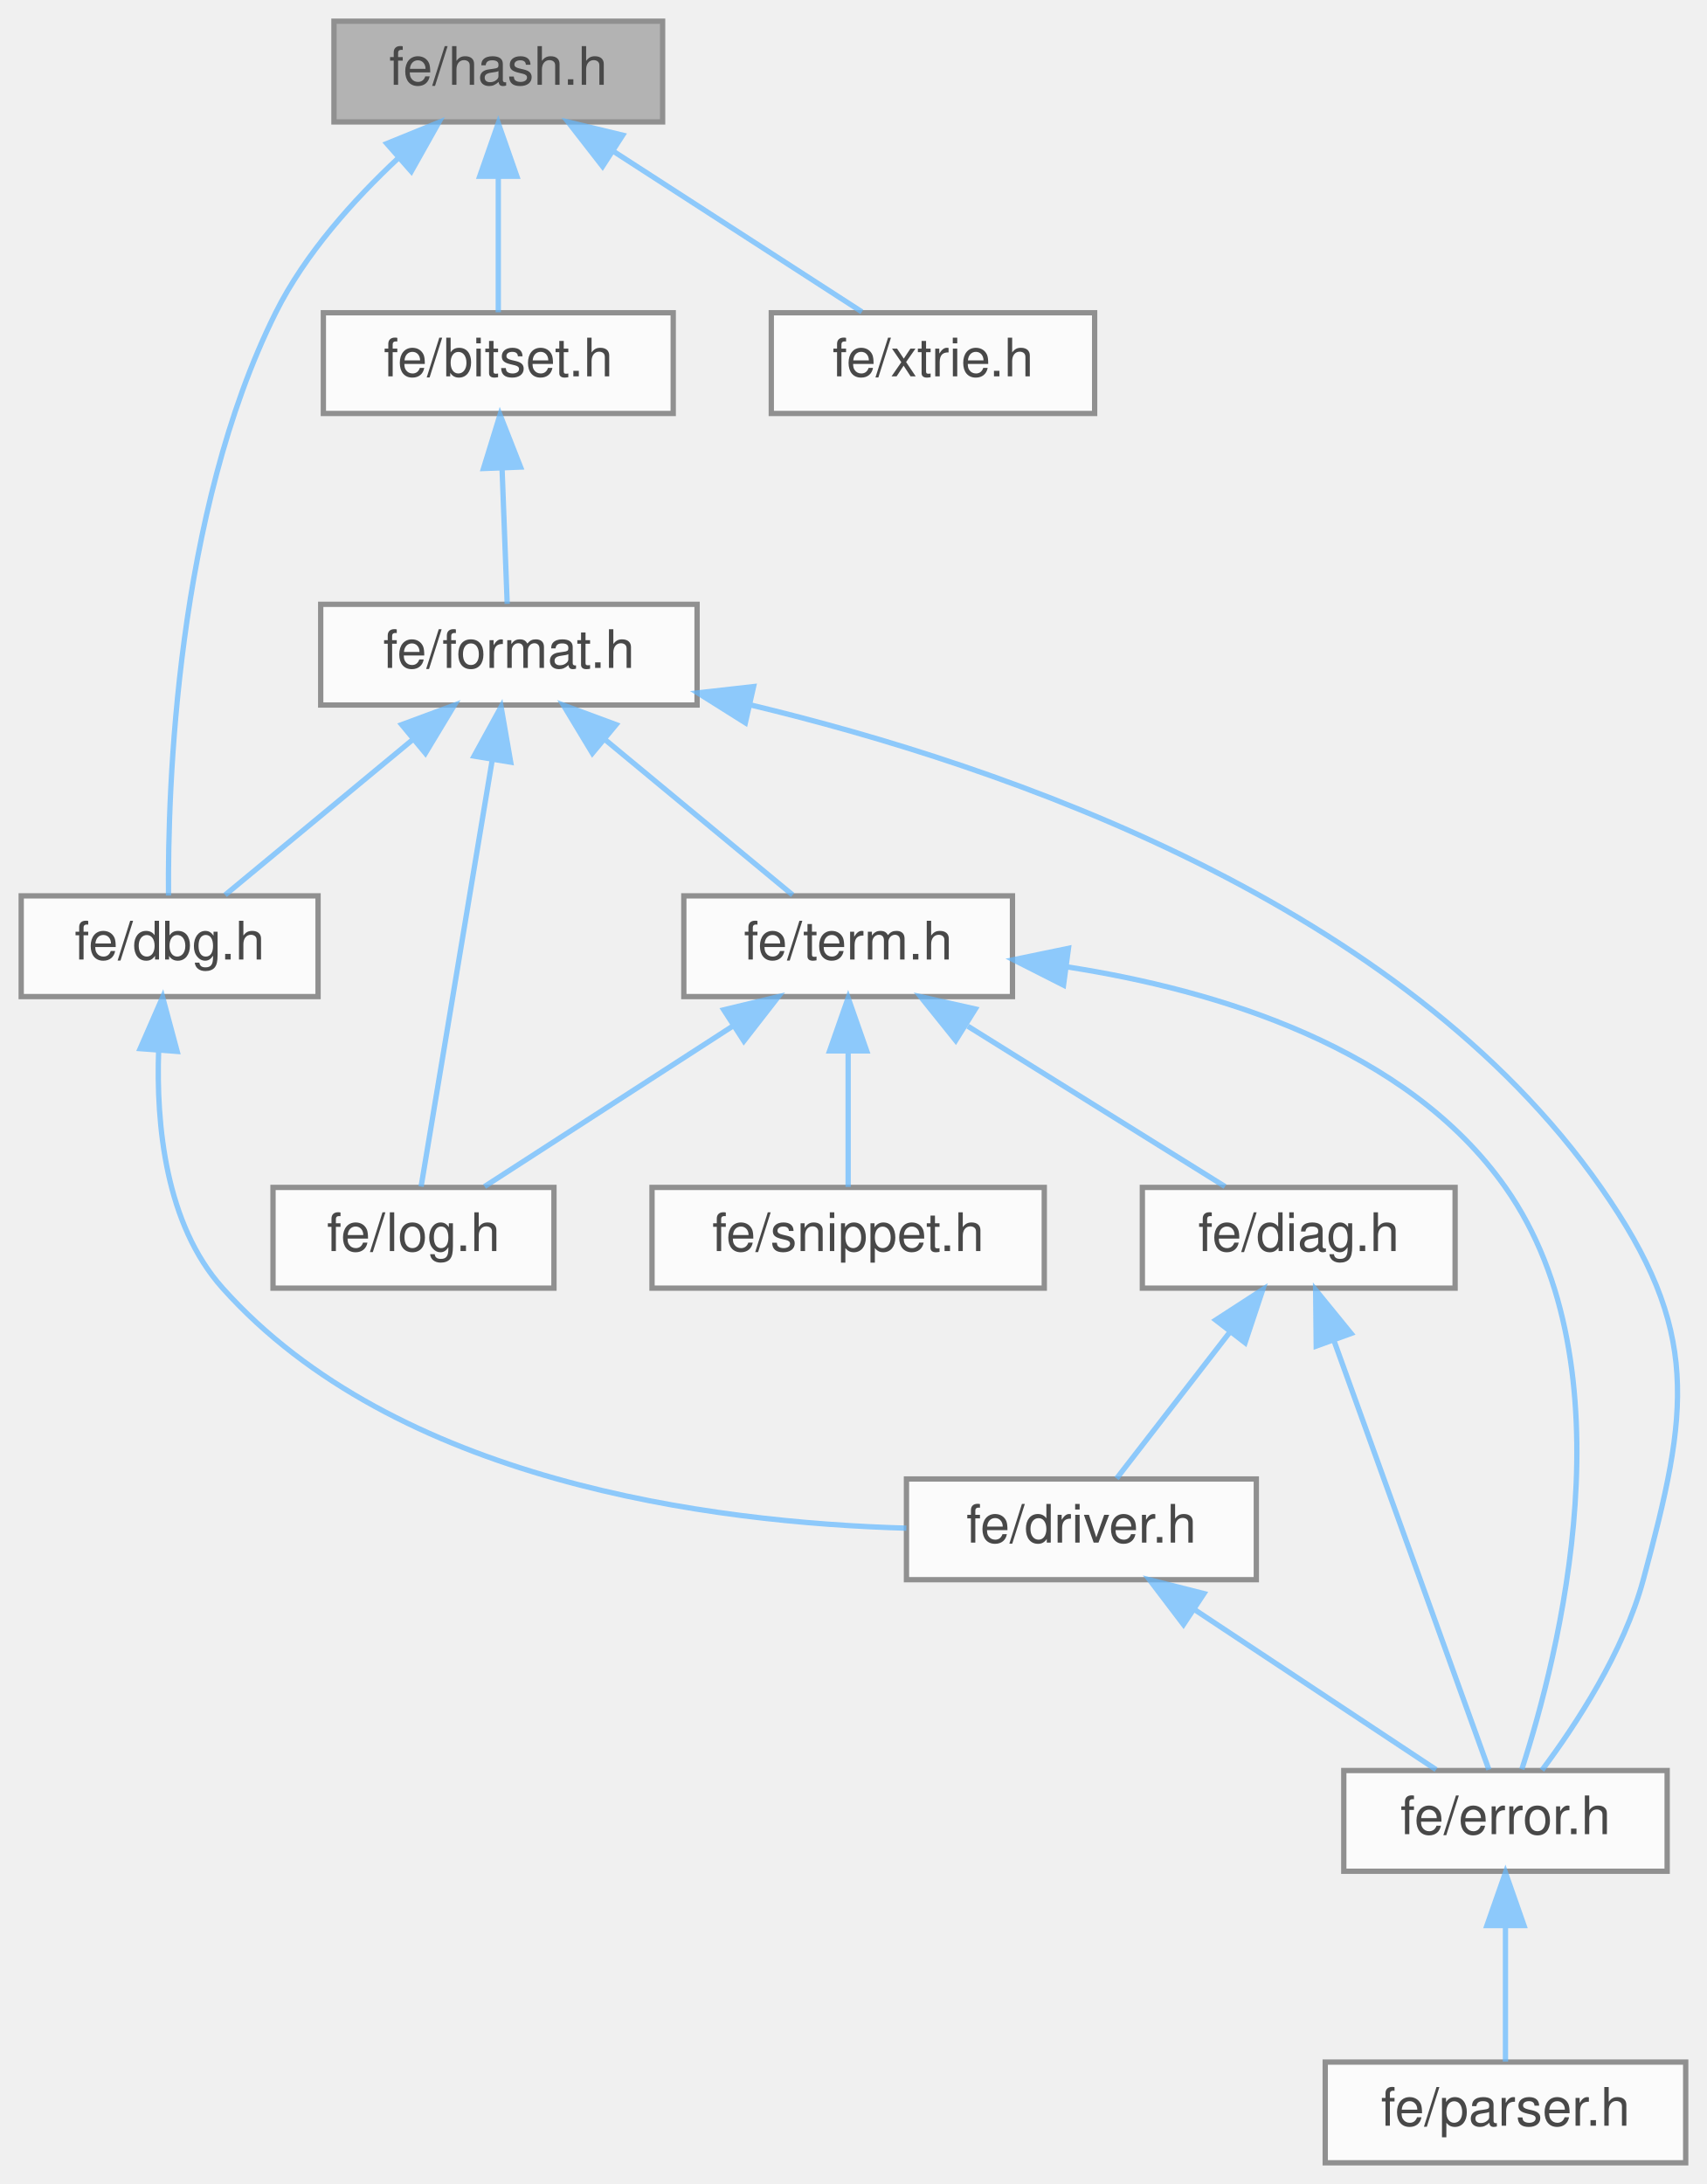
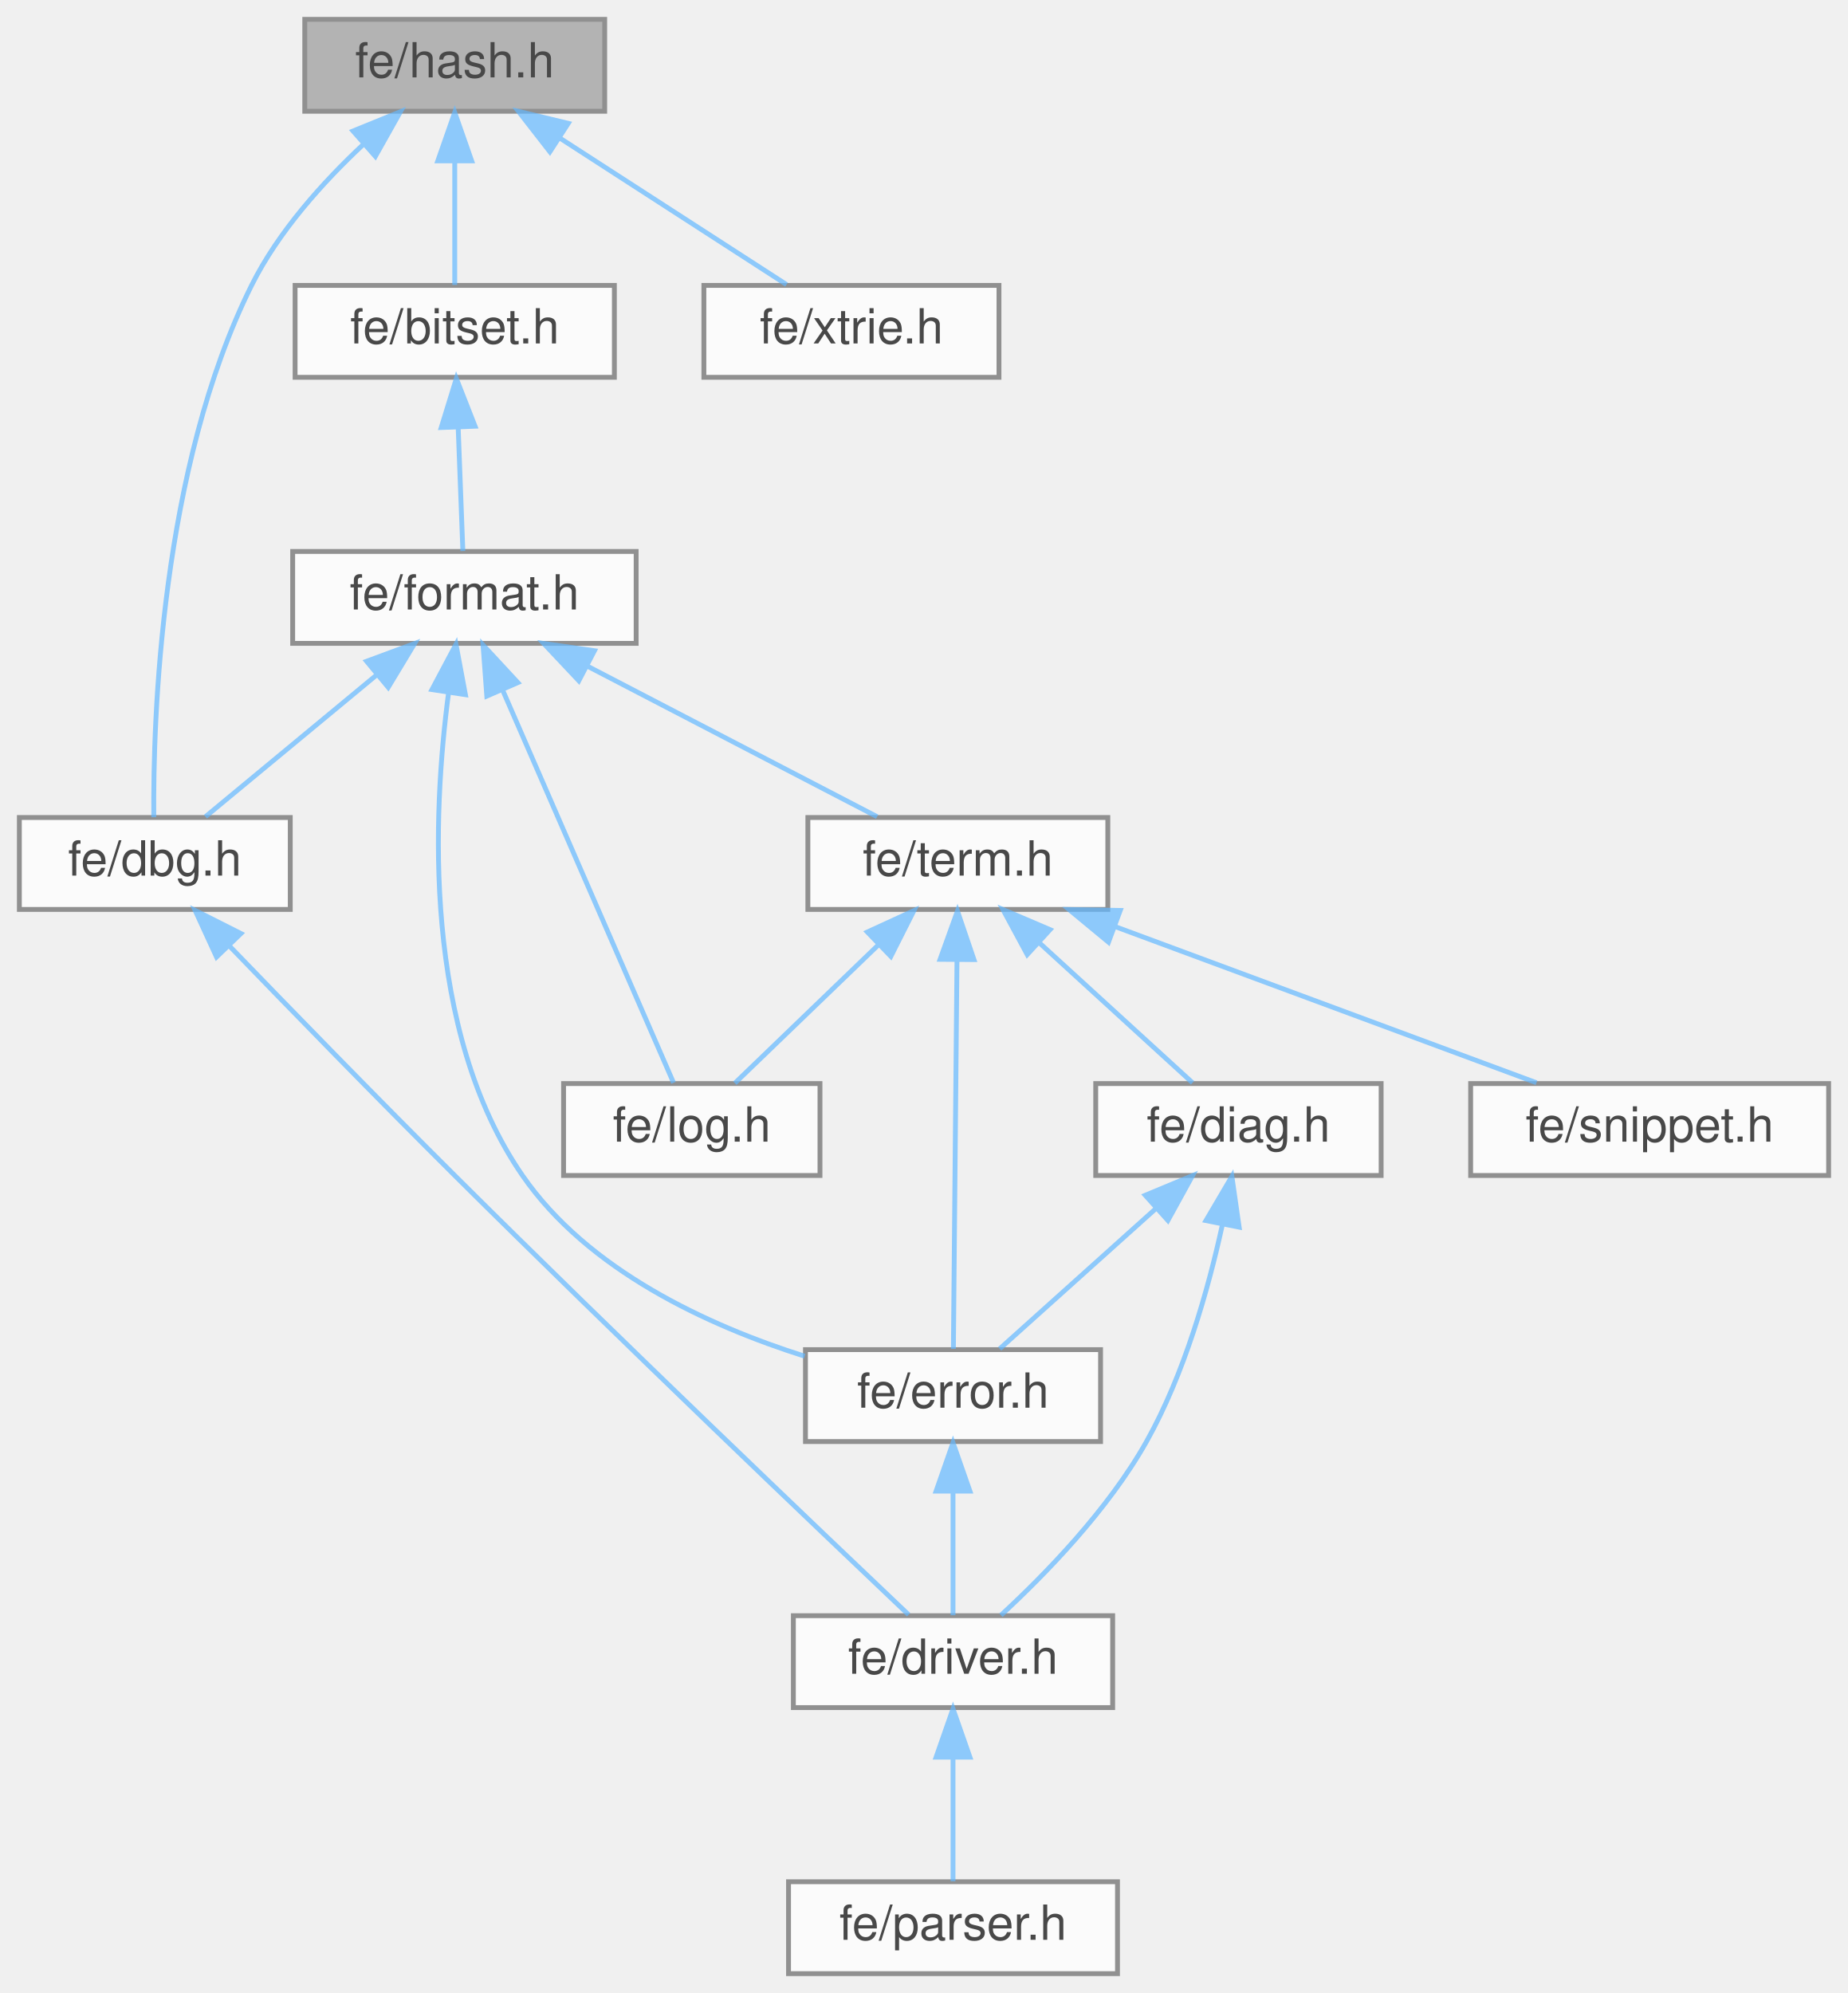
- <svg xmlns="http://www.w3.org/2000/svg" xmlns:xlink="http://www.w3.org/1999/xlink" width="322pt" height="412pt" viewBox="0.00 0.00 322.00 412.00">
+ <svg xmlns="http://www.w3.org/2000/svg" xmlns:xlink="http://www.w3.org/1999/xlink" width="382pt" height="412pt" viewBox="0.00 0.00 382.00 412.00">
  <svg id="main" version="1.1" xml:space="preserve">
    <style type="text/css">
.node, .edge {opacity: 0.7;}
.node.selected, .edge.selected {opacity: 1;}
.edge:hover path { stroke: red; }
.edge:hover polygon { stroke: red; fill: red; }
</style>
    <svg id="graph" class="graph">
      <g id="graph0" class="graph" transform="scale(1 1) rotate(0) translate(4 408)">
        <g id="Node000001" class="node">
          <g id="a_Node000001">
            <a xlink:title=" ">
              <polygon fill="#999999" stroke="#666666" points="121,-404 59,-404 59,-385 121,-385 121,-404" />
              <text text-anchor="middle" x="90" y="-392" font-family="Helvetica,sans-Serif" font-size="10.00">fe/hash.h</text>
            </a>
          </g>
        </g>
        <g id="Node000002" class="node">
          <g id="a_Node000002">
            <a xlink:href="bitset_8h.html" target="_top" xlink:title=" ">
              <polygon fill="white" stroke="#666666" points="123,-349 57,-349 57,-330 123,-330 123,-349" />
              <text text-anchor="middle" x="90" y="-337" font-family="Helvetica,sans-Serif" font-size="10.00">fe/bitset.h</text>
            </a>
          </g>
        </g>
        <g id="edge1_Node000001_Node000002" class="edge">
          <g id="a_edge1_Node000001_Node000002">
            <a xlink:title=" ">
              <path fill="none" stroke="#63b8ff" d="M90,-374.66C90,-365.93 90,-355.99 90,-349.09" />
              <polygon fill="#63b8ff" stroke="#63b8ff" points="86.5,-374.75 90,-384.75 93.5,-374.75 86.5,-374.75" />
            </a>
          </g>
        </g>
        <g id="Node000004" class="node">
          <g id="a_Node000004">
            <a xlink:href="dbg_8h.html" target="_top" xlink:title=" ">
              <polygon fill="white" stroke="#666666" points="56,-239 0,-239 0,-220 56,-220 56,-239" />
              <text text-anchor="middle" x="28" y="-227" font-family="Helvetica,sans-Serif" font-size="10.00">fe/dbg.h</text>
            </a>
          </g>
        </g>
        <g id="edge16_Node000001_Node000004" class="edge">
          <g id="a_edge16_Node000001_Node000004">
            <a xlink:title=" ">
              <path fill="none" stroke="#63b8ff" d="M71.13,-378.17C62.74,-370.33 53.52,-360.1 48,-349 29.22,-311.27 27.62,-259.3 27.79,-239.06" />
              <polygon fill="#63b8ff" stroke="#63b8ff" points="68.97,-380.92 78.78,-384.91 73.59,-375.67 68.97,-380.92" />
            </a>
          </g>
        </g>
        <g id="Node000012" class="node">
          <g id="a_Node000012">
            <a xlink:href="xtrie_8h.html" target="_top" xlink:title=" ">
              <polygon fill="white" stroke="#666666" points="202.5,-349 141.5,-349 141.5,-330 202.5,-330 202.5,-349" />
              <text text-anchor="middle" x="172" y="-337" font-family="Helvetica,sans-Serif" font-size="10.00">fe/xtrie.h</text>
            </a>
          </g>
        </g>
        <g id="edge17_Node000001_Node000012" class="edge">
          <g id="a_edge17_Node000001_Node000012">
            <a xlink:title=" ">
              <path fill="none" stroke="#63b8ff" d="M111.78,-379.42C126.66,-369.81 145.91,-357.37 158.59,-349.17" />
              <polygon fill="#63b8ff" stroke="#63b8ff" points="109.67,-376.62 103.17,-384.98 113.47,-382.5 109.67,-376.62" />
            </a>
          </g>
        </g>
        <g id="Node000003" class="node">
          <g id="a_Node000003">
            <a xlink:href="format_8h.html" target="_top" xlink:title=" ">
              <polygon fill="white" stroke="#666666" points="127.5,-294 56.5,-294 56.5,-275 127.5,-275 127.5,-294" />
              <text text-anchor="middle" x="92" y="-282" font-family="Helvetica,sans-Serif" font-size="10.00">fe/format.h</text>
            </a>
          </g>
        </g>
        <g id="edge2_Node000002_Node000003" class="edge">
          <g id="a_edge2_Node000002_Node000003">
            <a xlink:title=" ">
              <path fill="none" stroke="#63b8ff" d="M90.71,-319.66C91.04,-310.93 91.42,-300.99 91.68,-294.09" />
              <polygon fill="#63b8ff" stroke="#63b8ff" points="87.21,-319.62 90.33,-329.75 94.2,-319.89 87.21,-319.62" />
            </a>
          </g>
        </g>
        <g id="edge3_Node000003_Node000004" class="edge">
          <g id="a_edge3_Node000003_Node000004">
            <a xlink:title=" ">
              <path fill="none" stroke="#63b8ff" d="M74.01,-268.6C62.54,-259.11 48.09,-247.13 38.47,-239.17" />
              <polygon fill="#63b8ff" stroke="#63b8ff" points="71.78,-271.3 81.72,-274.98 76.25,-265.91 71.78,-271.3" />
            </a>
          </g>
        </g>
-         <g id="Node000006" class="node">
-           <g id="a_Node000006">
+         <g id="Node000007" class="node">
+           <g id="a_Node000007">
            <a xlink:href="error_8h.html" target="_top" xlink:title=" ">
-               <polygon fill="white" stroke="#666666" points="310.5,-74 249.5,-74 249.5,-55 310.5,-55 310.5,-74" />
-               <text text-anchor="middle" x="280" y="-62" font-family="Helvetica,sans-Serif" font-size="10.00">fe/error.h</text>
-             </a>
-           </g>
-         </g>
-         <g id="edge7_Node000003_Node000006" class="edge">
-           <g id="a_edge7_Node000003_Node000006">
-             <a xlink:title=" ">
-               <path fill="none" stroke="#63b8ff" d="M137.54,-275.03C185.92,-263.44 260.49,-237.63 298,-184 316.96,-156.89 314.64,-141.93 306,-110 302.31,-96.35 293.27,-82.6 286.89,-74.07" />
-               <polygon fill="#63b8ff" stroke="#63b8ff" points="136.61,-271.65 127.64,-277.29 138.16,-278.48 136.61,-271.65" />
+               <polygon fill="white" stroke="#666666" points="223.5,-129 162.5,-129 162.5,-110 223.5,-110 223.5,-129" />
+               <text text-anchor="middle" x="193" y="-117" font-family="Helvetica,sans-Serif" font-size="10.00">fe/error.h</text>
+             </a>
+           </g>
+         </g>
+         <g id="edge6_Node000003_Node000007" class="edge">
+           <g id="a_edge6_Node000003_Node000007">
+             <a xlink:title=" ">
+               <path fill="none" stroke="#63b8ff" d="M88.73,-264.81C85.41,-239.75 83.33,-194.96 104,-165 117.54,-145.38 142.34,-133.98 162.33,-127.64" />
+               <polygon fill="#63b8ff" stroke="#63b8ff" points="85.29,-265.45 90.26,-274.81 92.21,-264.39 85.29,-265.45" />
            </a>
          </g>
        </g>
        <g id="Node000008" class="node">
          <g id="a_Node000008">
            <a xlink:href="log_8h.html" target="_top" xlink:title=" ">
-               <polygon fill="white" stroke="#666666" points="100.5,-184 47.5,-184 47.5,-165 100.5,-165 100.5,-184" />
-               <text text-anchor="middle" x="74" y="-172" font-family="Helvetica,sans-Serif" font-size="10.00">fe/log.h</text>
+               <polygon fill="white" stroke="#666666" points="165.5,-184 112.5,-184 112.5,-165 165.5,-165 165.5,-184" />
+               <text text-anchor="middle" x="139" y="-172" font-family="Helvetica,sans-Serif" font-size="10.00">fe/log.h</text>
            </a>
          </g>
        </g>
        <g id="edge8_Node000003_Node000008" class="edge">
          <g id="a_edge8_Node000003_Node000008">
            <a xlink:title=" ">
-               <path fill="none" stroke="#63b8ff" d="M88.83,-264.48C84.89,-240.84 78.33,-201.5 75.44,-184.16" />
-               <polygon fill="#63b8ff" stroke="#63b8ff" points="85.43,-265.37 90.53,-274.66 92.34,-264.22 85.43,-265.37" />
+               <path fill="none" stroke="#63b8ff" d="M99.86,-265.44C110.09,-241.92 127.58,-201.73 135.23,-184.16" />
+               <polygon fill="#63b8ff" stroke="#63b8ff" points="96.63,-264.1 95.85,-274.66 103.05,-266.89 96.63,-264.1" />
            </a>
          </g>
        </g>
        <g id="Node000009" class="node">
          <g id="a_Node000009">
            <a xlink:href="term_8h.html" target="_top" xlink:title=" ">
-               <polygon fill="white" stroke="#666666" points="187,-239 125,-239 125,-220 187,-220 187,-239" />
-               <text text-anchor="middle" x="156" y="-227" font-family="Helvetica,sans-Serif" font-size="10.00">fe/term.h</text>
+               <polygon fill="white" stroke="#666666" points="225,-239 163,-239 163,-220 225,-220 225,-239" />
+               <text text-anchor="middle" x="194" y="-227" font-family="Helvetica,sans-Serif" font-size="10.00">fe/term.h</text>
            </a>
          </g>
        </g>
        <g id="edge9_Node000003_Node000009" class="edge">
          <g id="a_edge9_Node000003_Node000009">
            <a xlink:title=" ">
-               <path fill="none" stroke="#63b8ff" d="M109.99,-268.6C121.46,-259.11 135.91,-247.13 145.53,-239.17" />
-               <polygon fill="#63b8ff" stroke="#63b8ff" points="107.75,-265.91 102.28,-274.98 112.22,-271.3 107.75,-265.91" />
+               <path fill="none" stroke="#63b8ff" d="M117.27,-270.37C136.01,-260.63 161.02,-247.64 177.31,-239.17" />
+               <polygon fill="#63b8ff" stroke="#63b8ff" points="115.65,-267.27 108.39,-274.98 118.88,-273.48 115.65,-267.27" />
            </a>
          </g>
        </g>
        <g id="Node000005" class="node">
          <g id="a_Node000005">
            <a xlink:href="driver_8h.html" target="_top" xlink:title=" ">
-               <polygon fill="white" stroke="#666666" points="233,-129 167,-129 167,-110 233,-110 233,-129" />
-               <text text-anchor="middle" x="200" y="-117" font-family="Helvetica,sans-Serif" font-size="10.00">fe/driver.h</text>
+               <polygon fill="white" stroke="#666666" points="226,-74 160,-74 160,-55 226,-55 226,-74" />
+               <text text-anchor="middle" x="193" y="-62" font-family="Helvetica,sans-Serif" font-size="10.00">fe/driver.h</text>
            </a>
          </g>
        </g>
        <g id="edge4_Node000004_Node000005" class="edge">
          <g id="a_edge4_Node000004_Node000005">
            <a xlink:title=" ">
-               <path fill="none" stroke="#63b8ff" d="M25.93,-209.9C25.43,-195.88 27.2,-177.08 38,-165 70.56,-128.58 129.86,-120.77 166.98,-119.72" />
-               <polygon fill="#63b8ff" stroke="#63b8ff" points="22.44,-210.18 26.68,-219.89 29.42,-209.66 22.44,-210.18" />
+               <path fill="none" stroke="#63b8ff" d="M43.31,-212.56C55.78,-199.64 73.9,-181.02 90,-165 124.2,-130.98 165.72,-91.38 183.82,-74.2" />
+               <polygon fill="#63b8ff" stroke="#63b8ff" points="40.76,-210.16 36.34,-219.79 45.8,-215.02 40.76,-210.16" />
+             </a>
+           </g>
+         </g>
+         <g id="Node000006" class="node">
+           <g id="a_Node000006">
+             <a xlink:href="parser_8h.html" target="_top" xlink:title=" ">
+               <polygon fill="white" stroke="#666666" points="227,-19 159,-19 159,0 227,0 227,-19" />
+               <text text-anchor="middle" x="193" y="-7" font-family="Helvetica,sans-Serif" font-size="10.00">fe/parser.h</text>
            </a>
          </g>
        </g>
        <g id="edge5_Node000005_Node000006" class="edge">
          <g id="a_edge5_Node000005_Node000006">
            <a xlink:title=" ">
-               <path fill="none" stroke="#63b8ff" d="M221.25,-104.42C235.76,-94.81 254.54,-82.37 266.91,-74.17" />
-               <polygon fill="#63b8ff" stroke="#63b8ff" points="219.26,-101.54 212.85,-109.98 223.12,-107.38 219.26,-101.54" />
-             </a>
-           </g>
-         </g>
-         <g id="Node000007" class="node">
-           <g id="a_Node000007">
-             <a xlink:href="parser_8h.html" target="_top" xlink:title=" ">
-               <polygon fill="white" stroke="#666666" points="314,-19 246,-19 246,0 314,0 314,-19" />
-               <text text-anchor="middle" x="280" y="-7" font-family="Helvetica,sans-Serif" font-size="10.00">fe/parser.h</text>
-             </a>
-           </g>
-         </g>
-         <g id="edge6_Node000006_Node000007" class="edge">
-           <g id="a_edge6_Node000006_Node000007">
-             <a xlink:title=" ">
-               <path fill="none" stroke="#63b8ff" d="M280,-44.66C280,-35.93 280,-25.99 280,-19.09" />
-               <polygon fill="#63b8ff" stroke="#63b8ff" points="276.5,-44.75 280,-54.75 283.5,-44.75 276.5,-44.75" />
-             </a>
-           </g>
-         </g>
-         <g id="edge13_Node000009_Node000006" class="edge">
-           <g id="a_edge13_Node000009_Node000006">
-             <a xlink:title=" ">
-               <path fill="none" stroke="#63b8ff" d="M197.25,-225.61C225.63,-221.22 261.42,-210.41 280,-184 304.03,-149.84 289.95,-95.34 283.09,-74.24" />
-               <polygon fill="#63b8ff" stroke="#63b8ff" points="196.63,-222.16 187.18,-226.95 197.56,-229.1 196.63,-222.16" />
+               <path fill="none" stroke="#63b8ff" d="M193,-44.66C193,-35.93 193,-25.99 193,-19.09" />
+               <polygon fill="#63b8ff" stroke="#63b8ff" points="189.5,-44.75 193,-54.75 196.5,-44.75 189.5,-44.75" />
+             </a>
+           </g>
+         </g>
+         <g id="edge7_Node000007_Node000005" class="edge">
+           <g id="a_edge7_Node000007_Node000005">
+             <a xlink:title=" ">
+               <path fill="none" stroke="#63b8ff" d="M193,-99.66C193,-90.93 193,-80.99 193,-74.09" />
+               <polygon fill="#63b8ff" stroke="#63b8ff" points="189.5,-99.75 193,-109.75 196.5,-99.75 189.5,-99.75" />
+             </a>
+           </g>
+         </g>
+         <g id="edge13_Node000009_Node000007" class="edge">
+           <g id="a_edge13_Node000009_Node000007">
+             <a xlink:title=" ">
+               <path fill="none" stroke="#63b8ff" d="M193.82,-209.48C193.61,-185.84 193.24,-146.5 193.08,-129.16" />
+               <polygon fill="#63b8ff" stroke="#63b8ff" points="190.33,-209.69 193.92,-219.66 197.33,-209.63 190.33,-209.69" />
            </a>
          </g>
        </g>
        <g id="edge14_Node000009_Node000008" class="edge">
          <g id="a_edge14_Node000009_Node000008">
            <a xlink:title=" ">
-               <path fill="none" stroke="#63b8ff" d="M134.22,-214.42C119.34,-204.81 100.09,-192.37 87.41,-184.17" />
-               <polygon fill="#63b8ff" stroke="#63b8ff" points="132.53,-217.5 142.83,-219.98 136.33,-211.62 132.53,-217.5" />
+               <path fill="none" stroke="#63b8ff" d="M177.71,-212.8C167.96,-203.41 155.95,-191.83 147.91,-184.09" />
+               <polygon fill="#63b8ff" stroke="#63b8ff" points="175.29,-215.33 184.92,-219.75 180.15,-210.29 175.29,-215.33" />
            </a>
          </g>
        </g>
        <g id="Node000010" class="node">
          <g id="a_Node000010">
            <a xlink:href="diag_8h.html" target="_top" xlink:title=" ">
-               <polygon fill="white" stroke="#666666" points="270.5,-184 211.5,-184 211.5,-165 270.5,-165 270.5,-184" />
-               <text text-anchor="middle" x="241" y="-172" font-family="Helvetica,sans-Serif" font-size="10.00">fe/diag.h</text>
+               <polygon fill="white" stroke="#666666" points="281.5,-184 222.5,-184 222.5,-165 281.5,-165 281.5,-184" />
+               <text text-anchor="middle" x="252" y="-172" font-family="Helvetica,sans-Serif" font-size="10.00">fe/diag.h</text>
            </a>
          </g>
        </g>
        <g id="edge10_Node000009_Node000010" class="edge">
          <g id="a_edge10_Node000009_Node000010">
            <a xlink:title=" ">
-               <path fill="none" stroke="#63b8ff" d="M178.57,-214.42C194,-204.81 213.95,-192.37 227.09,-184.17" />
-               <polygon fill="#63b8ff" stroke="#63b8ff" points="176.29,-211.72 169.66,-219.98 179.99,-217.66 176.29,-211.72" />
+               <path fill="none" stroke="#63b8ff" d="M210.91,-213.04C221.2,-203.64 233.97,-191.98 242.51,-184.17" />
+               <polygon fill="#63b8ff" stroke="#63b8ff" points="208.34,-210.66 203.32,-219.98 213.06,-215.82 208.34,-210.66" />
            </a>
          </g>
        </g>
        <g id="Node000011" class="node">
          <g id="a_Node000011">
            <a xlink:href="snippet_8h.html" target="_top" xlink:title=" ">
-               <polygon fill="white" stroke="#666666" points="193,-184 119,-184 119,-165 193,-165 193,-184" />
-               <text text-anchor="middle" x="156" y="-172" font-family="Helvetica,sans-Serif" font-size="10.00">fe/snippet.h</text>
+               <polygon fill="white" stroke="#666666" points="374,-184 300,-184 300,-165 374,-165 374,-184" />
+               <text text-anchor="middle" x="337" y="-172" font-family="Helvetica,sans-Serif" font-size="10.00">fe/snippet.h</text>
            </a>
          </g>
        </g>
        <g id="edge15_Node000009_Node000011" class="edge">
          <g id="a_edge15_Node000009_Node000011">
            <a xlink:title=" ">
-               <path fill="none" stroke="#63b8ff" d="M156,-209.66C156,-200.93 156,-190.99 156,-184.09" />
-               <polygon fill="#63b8ff" stroke="#63b8ff" points="152.5,-209.75 156,-219.75 159.5,-209.75 152.5,-209.75" />
+               <path fill="none" stroke="#63b8ff" d="M226.59,-216.42C253.12,-206.59 289.93,-192.95 313.61,-184.17" />
+               <polygon fill="#63b8ff" stroke="#63b8ff" points="225.14,-213.23 216.98,-219.98 227.57,-219.79 225.14,-213.23" />
            </a>
          </g>
        </g>
        <g id="edge11_Node000010_Node000005" class="edge">
          <g id="a_edge11_Node000010_Node000005">
            <a xlink:title=" ">
-               <path fill="none" stroke="#63b8ff" d="M227.98,-156.67C220.88,-147.5 212.4,-136.52 206.64,-129.09" />
-               <polygon fill="#63b8ff" stroke="#63b8ff" points="225.34,-158.98 234.23,-164.75 230.88,-154.7 225.34,-158.98" />
-             </a>
-           </g>
-         </g>
-         <g id="edge12_Node000010_Node000006" class="edge">
-           <g id="a_edge12_Node000010_Node000006">
-             <a xlink:title=" ">
-               <path fill="none" stroke="#63b8ff" d="M247.64,-155.12C256.14,-131.56 270.55,-91.66 276.87,-74.16" />
-               <polygon fill="#63b8ff" stroke="#63b8ff" points="244.3,-154.07 244.19,-164.66 250.88,-156.45 244.3,-154.07" />
+               <path fill="none" stroke="#63b8ff" d="M248.64,-154.63C245.77,-141.53 240.84,-123.97 233,-110 225.07,-95.87 211.95,-82.44 202.91,-74.1" />
+               <polygon fill="#63b8ff" stroke="#63b8ff" points="245.28,-155.68 250.65,-164.81 252.15,-154.32 245.28,-155.68" />
+             </a>
+           </g>
+         </g>
+         <g id="edge12_Node000010_Node000007" class="edge">
+           <g id="a_edge12_Node000010_Node000007">
+             <a xlink:title=" ">
+               <path fill="none" stroke="#63b8ff" d="M234.8,-158.04C224.33,-148.64 211.35,-136.98 202.65,-129.17" />
+               <polygon fill="#63b8ff" stroke="#63b8ff" points="232.74,-160.91 242.52,-164.98 237.42,-155.7 232.74,-160.91" />
            </a>
          </g>
        </g>
      </g>
    </svg>
  </svg>
  <style type="text/css">

[data-mouse-over-selected='false'] { opacity: 0.7; }
[data-mouse-over-selected='true']  { opacity: 1.0; }

</style>
</svg>
